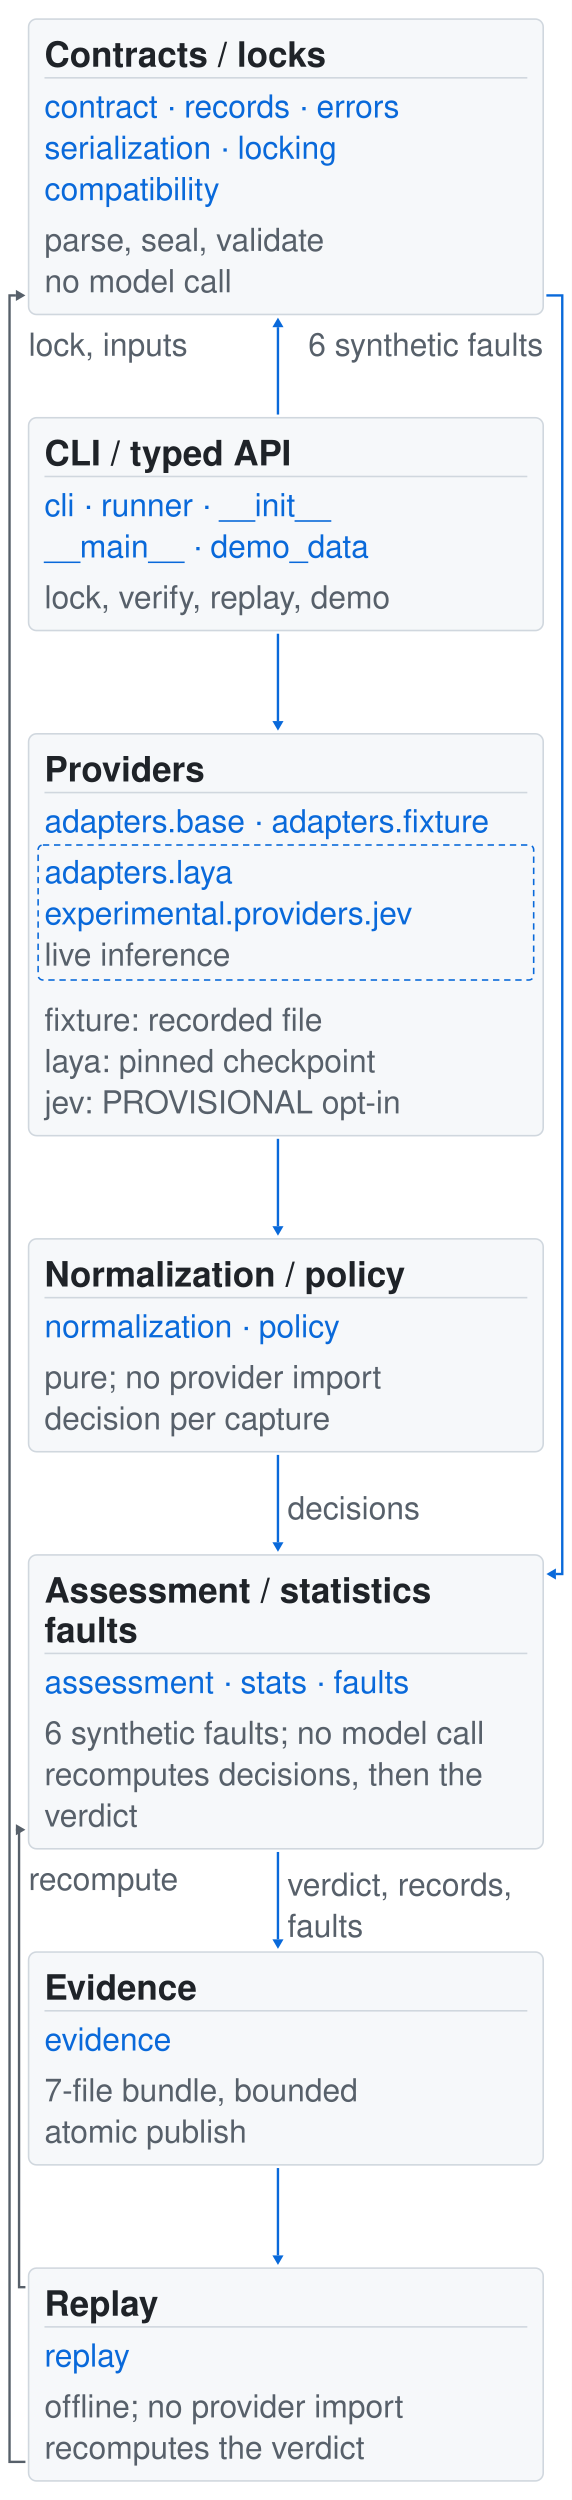
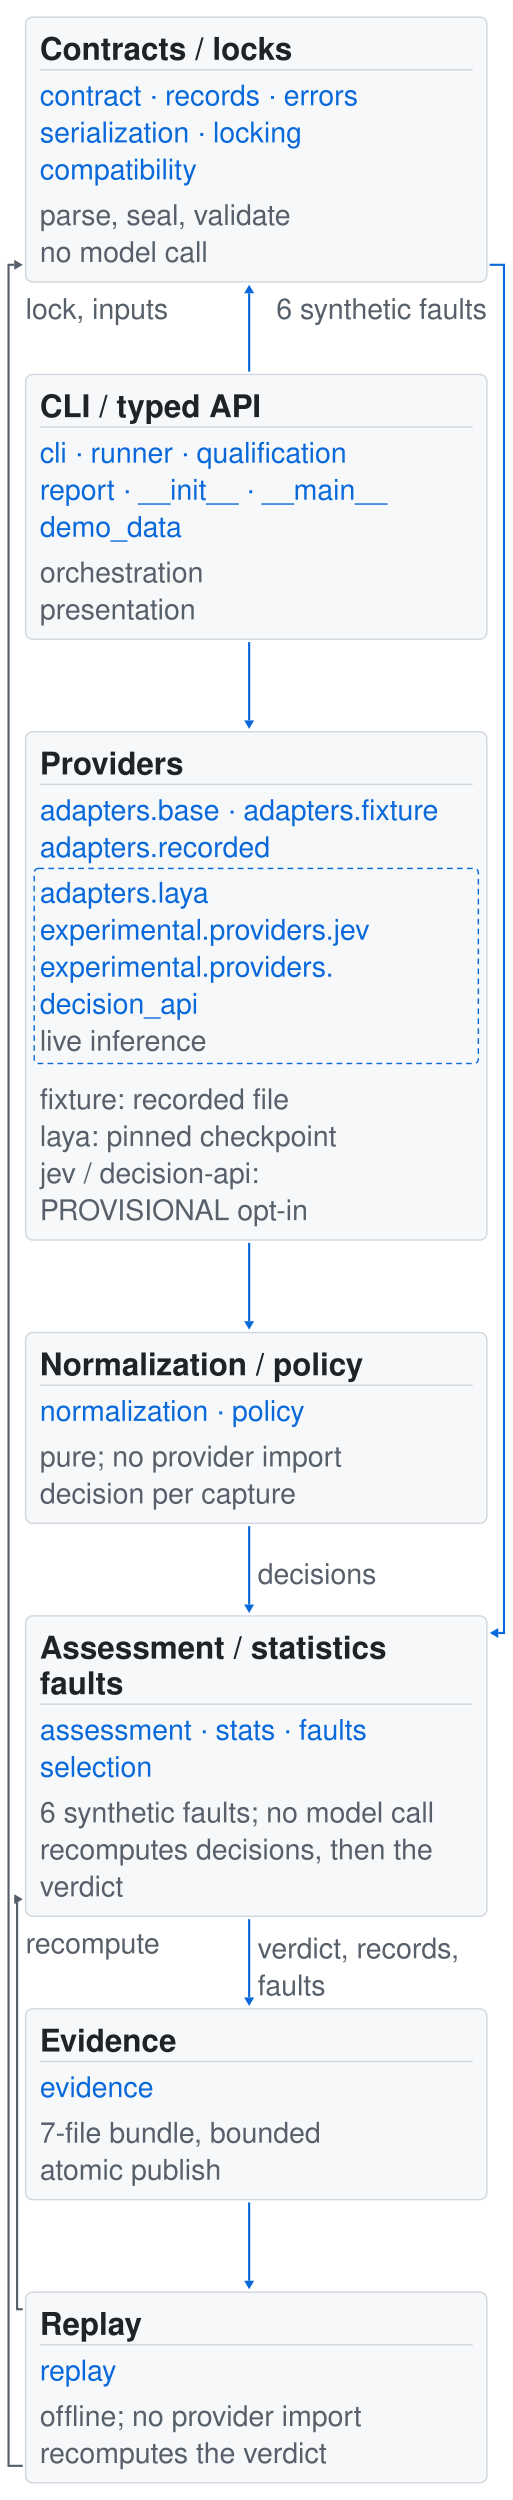
- <svg xmlns="http://www.w3.org/2000/svg" aria-labelledby="title desc" height="3148" role="img" viewBox="0 0 720 3148" width="720">
-   <rect fill="#ffffff" height="3148" width="720" x="0" y="0" />
+ <svg xmlns="http://www.w3.org/2000/svg" aria-labelledby="title desc" height="3512" role="img" viewBox="0 0 720 3512" width="720">
+   <rect fill="#ffffff" height="3512" width="720" x="0" y="0" />
  <g font-family="Helvetica, Arial, Liberation Sans, sans-serif" id="group-contracts">
    <rect fill="#f6f8fa" height="372" rx="10" stroke="#d0d7de" stroke-width="2" width="648" x="36" y="24" />
    <text fill="#1f2328" font-size="44" font-weight="bold" x="56" y="84">Contracts / locks</text>
    <line stroke="#d0d7de" stroke-width="2" x1="56" x2="664" y1="98" y2="98" />
    <text fill="#0969da" font-size="40" x="56" y="148">contract · records · errors</text>
    <text fill="#0969da" font-size="40" x="56" y="200">serialization · locking</text>
    <text fill="#0969da" font-size="40" x="56" y="252">compatibility</text>
    <text fill="#57606a" font-size="40" x="56" y="316">parse, seal, validate</text>
    <text fill="#57606a" font-size="40" x="56" y="368">no model call</text>
    <g data-source="contracts" data-target="assessment" id="edge-contracts-assessment">
-       <polyline fill="none" points="688,372 708,372 708,1982 700,1982" stroke="#0969da" stroke-width="3" />
-       <polygon fill="#0969da" points="688,1982 700,1975 700,1989" />
+       <polyline fill="none" points="688,372 708,372 708,2294 700,2294" stroke="#0969da" stroke-width="3" />
+       <polygon fill="#0969da" points="688,2294 700,2287 700,2301" />
      <text fill="#57606a" font-size="40" text-anchor="end" x="684" y="448">6 synthetic faults</text>
    </g>
  </g>
  <g font-family="Helvetica, Arial, Liberation Sans, sans-serif" id="group-cli">
-     <rect fill="#f6f8fa" height="268" rx="10" stroke="#d0d7de" stroke-width="2" width="648" x="36" y="526" />
+     <rect fill="#f6f8fa" height="372" rx="10" stroke="#d0d7de" stroke-width="2" width="648" x="36" y="526" />
    <text fill="#1f2328" font-size="44" font-weight="bold" x="56" y="586">CLI / typed API</text>
    <line stroke="#d0d7de" stroke-width="2" x1="56" x2="664" y1="600" y2="600" />
-     <text fill="#0969da" font-size="40" x="56" y="650">cli · runner · __init__</text>
-     <text fill="#0969da" font-size="40" x="56" y="702">__main__ · demo_data</text>
-     <text fill="#57606a" font-size="40" x="56" y="766">lock, verify, replay, demo</text>
+     <text fill="#0969da" font-size="40" x="56" y="650">cli · runner · qualification</text>
+     <text fill="#0969da" font-size="40" x="56" y="702">report · __init__ · __main__</text>
+     <text fill="#0969da" font-size="40" x="56" y="754">demo_data</text>
+     <text fill="#57606a" font-size="40" x="56" y="818">orchestration</text>
+     <text fill="#57606a" font-size="40" x="56" y="870">presentation</text>
    <g data-source="cli" data-target="contracts" id="edge-cli-contracts">
      <polyline fill="none" points="350,522 350,412" stroke="#0969da" stroke-width="3" />
      <polygon fill="#0969da" points="350,400 343,412 357,412" />
    </g>
    <g data-source="cli" data-target="providers" id="edge-cli-providers">
-       <polyline fill="none" points="350,798 350,908" stroke="#0969da" stroke-width="3" />
-       <polygon fill="#0969da" points="350,920 343,908 357,908" />
+       <polyline fill="none" points="350,902 350,1012" stroke="#0969da" stroke-width="3" />
+       <polygon fill="#0969da" points="350,1024 343,1012 357,1012" />
    </g>
  </g>
  <g font-family="Helvetica, Arial, Liberation Sans, sans-serif" id="group-providers">
-     <rect fill="#f6f8fa" height="506" rx="10" stroke="#d0d7de" stroke-width="2" width="648" x="36" y="924" />
-     <text fill="#1f2328" font-size="44" font-weight="bold" x="56" y="984">Providers</text>
-     <line stroke="#d0d7de" stroke-width="2" x1="56" x2="664" y1="998" y2="998" />
-     <text fill="#0969da" font-size="40" x="56" y="1048">adapters.base · adapters.fixture</text>
+     <rect fill="#f6f8fa" height="714" rx="10" stroke="#d0d7de" stroke-width="2" width="648" x="36" y="1028" />
+     <text fill="#1f2328" font-size="44" font-weight="bold" x="56" y="1088">Providers</text>
+     <line stroke="#d0d7de" stroke-width="2" x1="56" x2="664" y1="1102" y2="1102" />
+     <text fill="#0969da" font-size="40" x="56" y="1152">adapters.base · adapters.fixture</text>
+     <text fill="#0969da" font-size="40" x="56" y="1204">adapters.recorded</text>
    <g id="live-boundary-providers">
-       <rect fill="none" height="170" rx="6" stroke="#0969da" stroke-dasharray="8 6" stroke-width="2" width="624" x="48" y="1064" />
-       <text fill="#0969da" font-size="40" x="56" y="1112">adapters.laya</text>
-       <text fill="#0969da" font-size="40" x="56" y="1164">experimental.providers.jev</text>
-       <text fill="#57606a" font-size="40" x="56" y="1216">live inference</text>
+       <rect fill="none" height="274" rx="6" stroke="#0969da" stroke-dasharray="8 6" stroke-width="2" width="624" x="48" y="1220" />
+       <text fill="#0969da" font-size="40" x="56" y="1268">adapters.laya</text>
+       <text fill="#0969da" font-size="40" x="56" y="1320">experimental.providers.jev</text>
+       <text fill="#0969da" font-size="40" x="56" y="1372">experimental.providers.</text>
+       <text fill="#0969da" font-size="40" x="56" y="1424">decision_api</text>
+       <text fill="#57606a" font-size="40" x="56" y="1476">live inference</text>
    </g>
-     <text fill="#57606a" font-size="40" x="56" y="1298">fixture: recorded file</text>
-     <text fill="#57606a" font-size="40" x="56" y="1350">laya: pinned checkpoint</text>
-     <text fill="#57606a" font-size="40" x="56" y="1402">jev: PROVISIONAL opt-in</text>
+     <text fill="#57606a" font-size="40" x="56" y="1558">fixture: recorded file</text>
+     <text fill="#57606a" font-size="40" x="56" y="1610">laya: pinned checkpoint</text>
+     <text fill="#57606a" font-size="40" x="56" y="1662">jev / decision-api:</text>
+     <text fill="#57606a" font-size="40" x="56" y="1714">PROVISIONAL opt-in</text>
    <g data-source="providers" data-target="normalization" id="edge-providers-normalization">
-       <polyline fill="none" points="350,1434 350,1544" stroke="#0969da" stroke-width="3" />
-       <polygon fill="#0969da" points="350,1556 343,1544 357,1544" />
+       <polyline fill="none" points="350,1746 350,1856" stroke="#0969da" stroke-width="3" />
+       <polygon fill="#0969da" points="350,1868 343,1856 357,1856" />
    </g>
  </g>
  <g font-family="Helvetica, Arial, Liberation Sans, sans-serif" id="group-normalization">
-     <rect fill="#f6f8fa" height="268" rx="10" stroke="#d0d7de" stroke-width="2" width="648" x="36" y="1560" />
-     <text fill="#1f2328" font-size="44" font-weight="bold" x="56" y="1620">Normalization / policy</text>
-     <line stroke="#d0d7de" stroke-width="2" x1="56" x2="664" y1="1634" y2="1634" />
-     <text fill="#0969da" font-size="40" x="56" y="1684">normalization · policy</text>
-     <text fill="#57606a" font-size="40" x="56" y="1748">pure; no provider import</text>
-     <text fill="#57606a" font-size="40" x="56" y="1800">decision per capture</text>
+     <rect fill="#f6f8fa" height="268" rx="10" stroke="#d0d7de" stroke-width="2" width="648" x="36" y="1872" />
+     <text fill="#1f2328" font-size="44" font-weight="bold" x="56" y="1932">Normalization / policy</text>
+     <line stroke="#d0d7de" stroke-width="2" x1="56" x2="664" y1="1946" y2="1946" />
+     <text fill="#0969da" font-size="40" x="56" y="1996">normalization · policy</text>
+     <text fill="#57606a" font-size="40" x="56" y="2060">pure; no provider import</text>
+     <text fill="#57606a" font-size="40" x="56" y="2112">decision per capture</text>
    <g data-source="normalization" data-target="assessment" id="edge-normalization-assessment">
-       <polyline fill="none" points="350,1832 350,1942" stroke="#0969da" stroke-width="3" />
-       <polygon fill="#0969da" points="350,1954 343,1942 357,1942" />
-       <text fill="#57606a" font-size="40" text-anchor="start" x="362" y="1913">decisions</text>
+       <polyline fill="none" points="350,2144 350,2254" stroke="#0969da" stroke-width="3" />
+       <polygon fill="#0969da" points="350,2266 343,2254 357,2254" />
+       <text fill="#57606a" font-size="40" text-anchor="start" x="362" y="2225">decisions</text>
    </g>
  </g>
  <g font-family="Helvetica, Arial, Liberation Sans, sans-serif" id="group-assessment">
-     <rect fill="#f6f8fa" height="370" rx="10" stroke="#d0d7de" stroke-width="2" width="648" x="36" y="1958" />
-     <text fill="#1f2328" font-size="44" font-weight="bold" x="56" y="2018">Assessment / statistics</text>
-     <text fill="#1f2328" font-size="44" font-weight="bold" x="56" y="2068">faults</text>
-     <line stroke="#d0d7de" stroke-width="2" x1="56" x2="664" y1="2082" y2="2082" />
-     <text fill="#0969da" font-size="40" x="56" y="2132">assessment · stats · faults</text>
-     <text fill="#57606a" font-size="40" x="56" y="2196">6 synthetic faults; no model call</text>
-     <text fill="#57606a" font-size="40" x="56" y="2248">recomputes decisions, then the</text>
-     <text fill="#57606a" font-size="40" x="56" y="2300">verdict</text>
+     <rect fill="#f6f8fa" height="422" rx="10" stroke="#d0d7de" stroke-width="2" width="648" x="36" y="2270" />
+     <text fill="#1f2328" font-size="44" font-weight="bold" x="56" y="2330">Assessment / statistics</text>
+     <text fill="#1f2328" font-size="44" font-weight="bold" x="56" y="2380">faults</text>
+     <line stroke="#d0d7de" stroke-width="2" x1="56" x2="664" y1="2394" y2="2394" />
+     <text fill="#0969da" font-size="40" x="56" y="2444">assessment · stats · faults</text>
+     <text fill="#0969da" font-size="40" x="56" y="2496">selection</text>
+     <text fill="#57606a" font-size="40" x="56" y="2560">6 synthetic faults; no model call</text>
+     <text fill="#57606a" font-size="40" x="56" y="2612">recomputes decisions, then the</text>
+     <text fill="#57606a" font-size="40" x="56" y="2664">verdict</text>
    <g data-source="assessment" data-target="evidence" id="edge-assessment-evidence">
-       <polyline fill="none" points="350,2332 350,2442" stroke="#0969da" stroke-width="3" />
-       <polygon fill="#0969da" points="350,2454 343,2442 357,2442" />
-       <text fill="#57606a" font-size="40" text-anchor="start" x="362" y="2387">verdict, records,</text>
-       <text fill="#57606a" font-size="40" text-anchor="start" x="362" y="2439">faults</text>
+       <polyline fill="none" points="350,2696 350,2806" stroke="#0969da" stroke-width="3" />
+       <polygon fill="#0969da" points="350,2818 343,2806 357,2806" />
+       <text fill="#57606a" font-size="40" text-anchor="start" x="362" y="2751">verdict, records,</text>
+       <text fill="#57606a" font-size="40" text-anchor="start" x="362" y="2803">faults</text>
    </g>
  </g>
  <g font-family="Helvetica, Arial, Liberation Sans, sans-serif" id="group-evidence">
-     <rect fill="#f6f8fa" height="268" rx="10" stroke="#d0d7de" stroke-width="2" width="648" x="36" y="2458" />
-     <text fill="#1f2328" font-size="44" font-weight="bold" x="56" y="2518">Evidence</text>
-     <line stroke="#d0d7de" stroke-width="2" x1="56" x2="664" y1="2532" y2="2532" />
-     <text fill="#0969da" font-size="40" x="56" y="2582">evidence</text>
-     <text fill="#57606a" font-size="40" x="56" y="2646">7-file bundle, bounded</text>
-     <text fill="#57606a" font-size="40" x="56" y="2698">atomic publish</text>
+     <rect fill="#f6f8fa" height="268" rx="10" stroke="#d0d7de" stroke-width="2" width="648" x="36" y="2822" />
+     <text fill="#1f2328" font-size="44" font-weight="bold" x="56" y="2882">Evidence</text>
+     <line stroke="#d0d7de" stroke-width="2" x1="56" x2="664" y1="2896" y2="2896" />
+     <text fill="#0969da" font-size="40" x="56" y="2946">evidence</text>
+     <text fill="#57606a" font-size="40" x="56" y="3010">7-file bundle, bounded</text>
+     <text fill="#57606a" font-size="40" x="56" y="3062">atomic publish</text>
    <g data-source="evidence" data-target="replay" id="edge-evidence-replay">
-       <polyline fill="none" points="350,2730 350,2840" stroke="#0969da" stroke-width="3" />
-       <polygon fill="#0969da" points="350,2852 343,2840 357,2840" />
+       <polyline fill="none" points="350,3094 350,3204" stroke="#0969da" stroke-width="3" />
+       <polygon fill="#0969da" points="350,3216 343,3204 357,3204" />
    </g>
  </g>
  <g font-family="Helvetica, Arial, Liberation Sans, sans-serif" id="group-replay">
-     <rect fill="#f6f8fa" height="268" rx="10" stroke="#d0d7de" stroke-width="2" width="648" x="36" y="2856" />
-     <text fill="#1f2328" font-size="44" font-weight="bold" x="56" y="2916">Replay</text>
-     <line stroke="#d0d7de" stroke-width="2" x1="56" x2="664" y1="2930" y2="2930" />
-     <text fill="#0969da" font-size="40" x="56" y="2980">replay</text>
-     <text fill="#57606a" font-size="40" x="56" y="3044">offline; no provider import</text>
-     <text fill="#57606a" font-size="40" x="56" y="3096">recomputes the verdict</text>
+     <rect fill="#f6f8fa" height="268" rx="10" stroke="#d0d7de" stroke-width="2" width="648" x="36" y="3220" />
+     <text fill="#1f2328" font-size="44" font-weight="bold" x="56" y="3280">Replay</text>
+     <line stroke="#d0d7de" stroke-width="2" x1="56" x2="664" y1="3294" y2="3294" />
+     <text fill="#0969da" font-size="40" x="56" y="3344">replay</text>
+     <text fill="#57606a" font-size="40" x="56" y="3408">offline; no provider import</text>
+     <text fill="#57606a" font-size="40" x="56" y="3460">recomputes the verdict</text>
    <g data-source="replay" data-target="contracts" id="edge-replay-contracts">
-       <polyline fill="none" points="32,3100 12,3100 12,372 20,372" stroke="#57606a" stroke-width="3" />
+       <polyline fill="none" points="32,3464 12,3464 12,372 20,372" stroke="#57606a" stroke-width="3" />
      <polygon fill="#57606a" points="32,372 20,365 20,379" />
      <text fill="#57606a" font-size="40" text-anchor="start" x="36" y="448">lock, inputs</text>
    </g>
    <g data-source="replay" data-target="assessment" id="edge-replay-assessment">
-       <polyline fill="none" points="32,2880 24,2880 24,2304 20,2304" stroke="#57606a" stroke-width="3" />
-       <polygon fill="#57606a" points="32,2304 20,2297 20,2311" />
-       <text fill="#57606a" font-size="40" text-anchor="start" x="36" y="2380">recompute</text>
+       <polyline fill="none" points="32,3244 24,3244 24,2668 20,2668" stroke="#57606a" stroke-width="3" />
+       <polygon fill="#57606a" points="32,2668 20,2661 20,2675" />
+       <text fill="#57606a" font-size="40" text-anchor="start" x="36" y="2744">recompute</text>
    </g>
  </g>
</svg>
